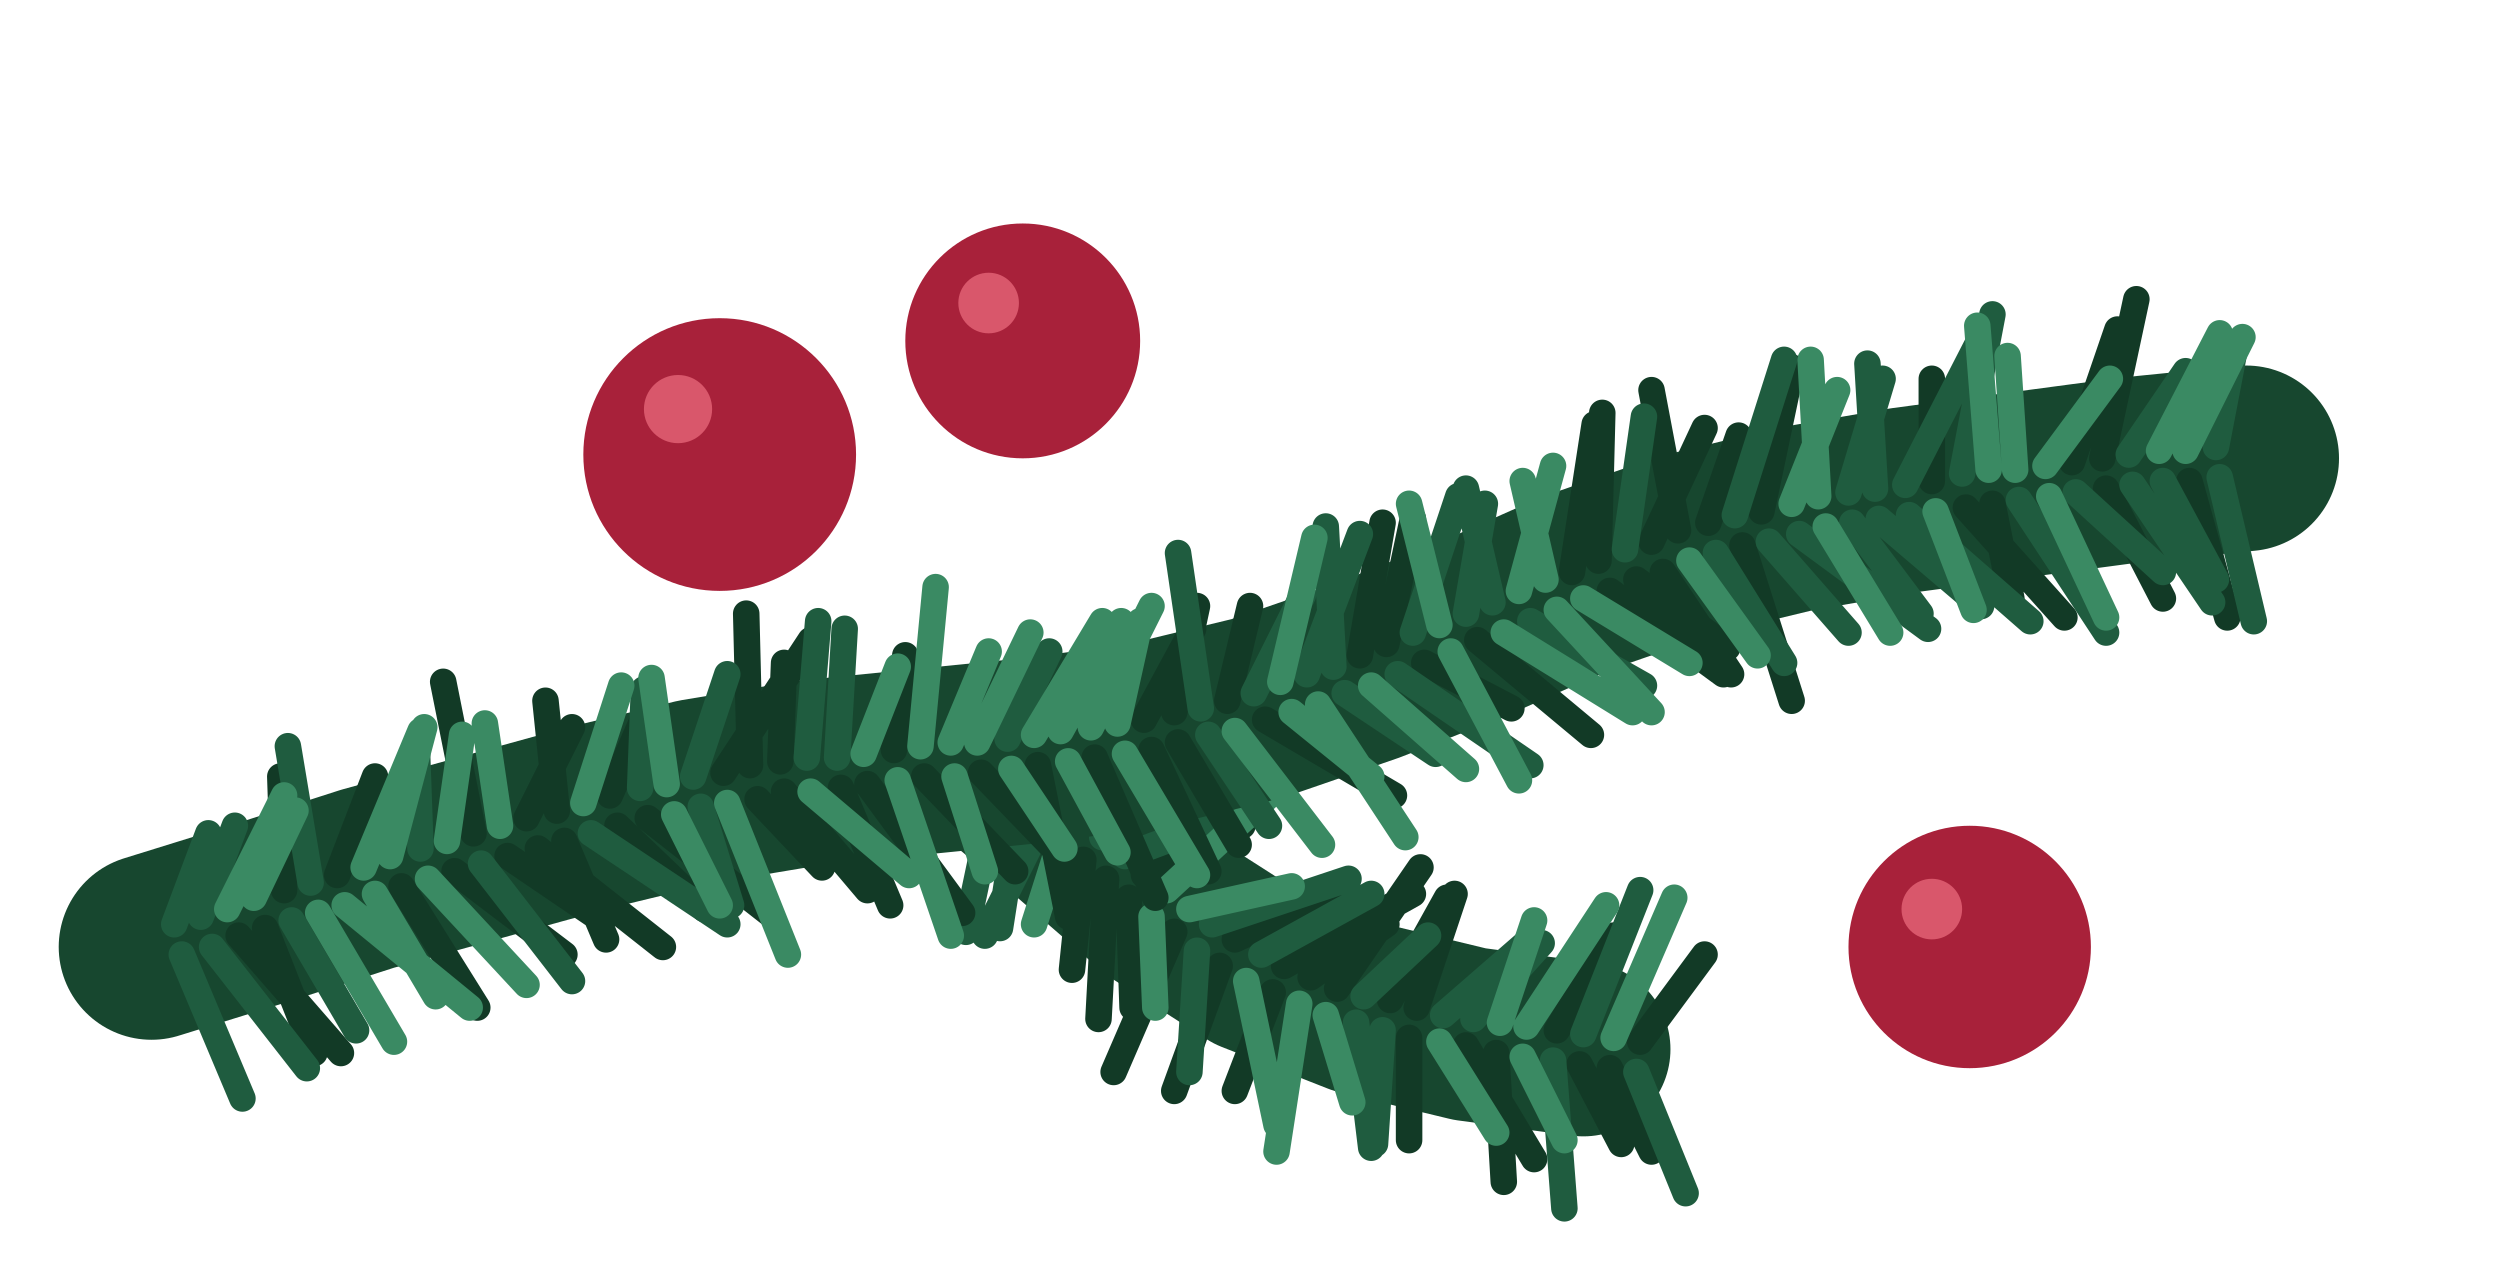
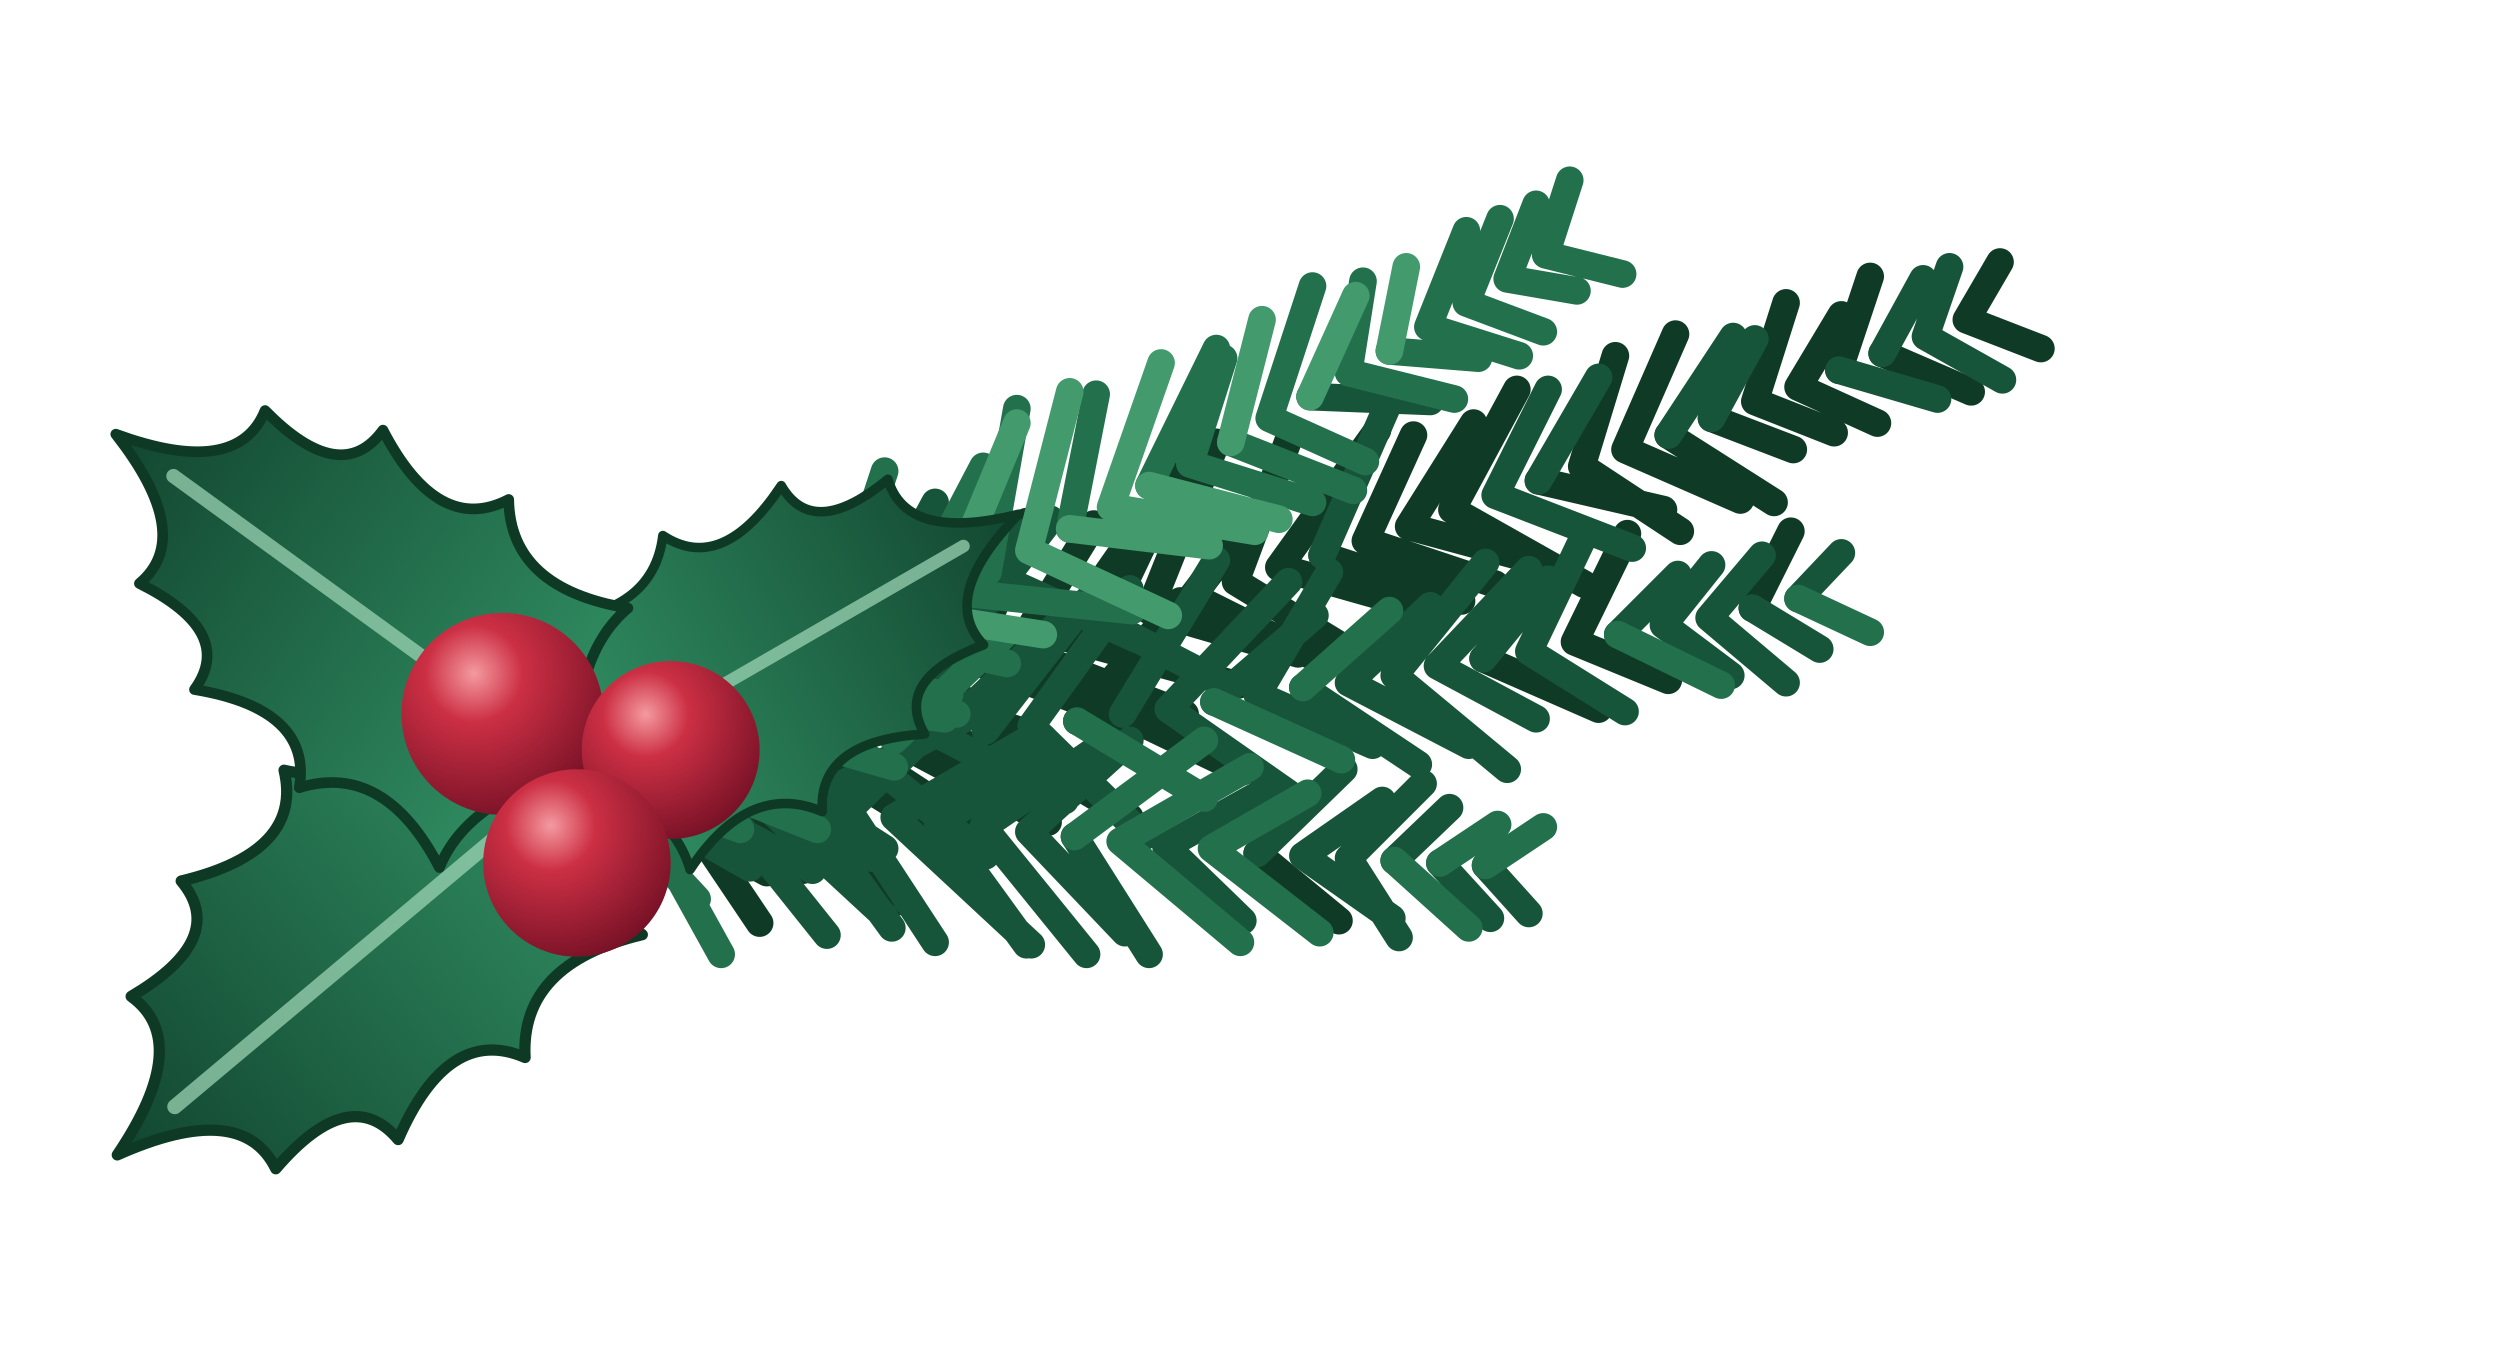
- <svg xmlns="http://www.w3.org/2000/svg" viewBox="0 0 66 34" width="66" height="34">
-   <path d="M26 20L28.3 21.9L30.6 23.9L33.1 25.5L35.9 26.6L38.8 27.3L41.8 27.7" fill="none" stroke="#17472F" stroke-width="4.6" stroke-linecap="round" stroke-linejoin="round" />
-   <path d="M28 21.2l2.3 -1.7M28.6 22.7l-0.3 2.9M29.2 23.2l-0.2 3.7M29.8 23.7l0.1 2.9M30.2 23.1l2.6 -1.3M31 24.6l-1.6 3.7M32.2 25.5l-1.2 3.3M32.6 24.8l2.6 -1.2M33.6 26.2l-1 2.6M33.9 25.5l3.4 -1.9M34.6 25.8l2 -1.4M35.3 26.1l2.2 -3.2M36.7 26.4l1.5 -2.7M37.2 27.4l0 2.7M37.4 26.6l1 -3M38.7 27.6l1.8 3M39.5 27.8l0.2 3.4M41.1 27.2l1.5 -2.5M41.7 28.1l1.1 2.1M42.5 28.2l1.1 2.2M43.3 27.5l1.7 -2.3" stroke="#123A26" stroke-width="0.7" stroke-linecap="round" />
-   <path d="M26.3 20.8l-0.8 3.8M26.8 20.2l3.2 -0.7M26.9 21.3l-0.5 3.2M27.5 21.7l-1.5 3M29.1 22.1l2.1 -1.5M29.7 22.6l3.2 -1.2M31.6 25.1l-0.2 3.2M32 24.4l3.6 -1.2M33.3 25.2l2.9 -1.6M35.8 27l0.4 3.3M36 26.3l1.7 -1.6M36.5 27.2l-0.2 3M38.1 26.8l2.3 -2M38.9 26.9l1.8 -2M41 28l0.3 3.9M41.8 27.3l1.5 -3.8M43.2 28.3l1.3 3.2" stroke="#1F5C3F" stroke-width="0.7" stroke-linecap="round" />
-   <path d="M27.4 20.7l2.6 -1.1M28 22.2l-0.7 2.2M28.5 21.7l3.1 -1.6M30.4 24.2l0.1 2.4M30.8 23.5l2.7 -2.5M31.4 24l2.7 -0.6M32.9 25.9l0.8 3.8M34.3 26.5l-0.6 3.9M35 26.8l0.7 2.3M38 27.5l1.5 2.4M39.6 27l0.9 -2.7M40.2 27.9l1.1 2.2M40.3 27.1l2.1 -3.2M42.6 27.4l1.6 -3.7" stroke="#3A8A63" stroke-width="0.7" stroke-linecap="round" />
-   <path d="M4 25L6.9 24.1L9.7 23.2L12.6 22.4L15.5 21.6L18.4 20.9L21.4 20.4L24.4 20.1L27.4 19.8L30.3 19.4L33.2 18.7L36.1 17.7L38.9 16.6L41.6 15.4L44.5 14.4L47.4 13.7L50.3 13.2L53.3 12.8L56.3 12.4L59.3 12.1" fill="none" stroke="#17472F" stroke-width="4.9" stroke-linecap="round" stroke-linejoin="round" />
-   <path d="M6.3 24.7l2.7 3.1M7 24.5l1.3 3.3M7.5 23.5l-0.1 -3M8.9 23.1l1 -2.6M10.6 23.4l2 3.2M12 23l2.9 2.2M12.5 22l-0.8 -4M13.4 22.6l2.5 1.7M14.2 22.4l3.3 2.6M13.9 21.6l1.2 -2.4M14.9 22.2l1.1 2.6M14.7 21.4l-0.3 -2.9M16.3 21.8l2.3 2.2M16.1 21l1 -2.3M17.1 21.6l3.2 2.5M19.1 20.4l2.3 -3.5M20 21.1l1.7 1.8M19.8 20.2l-0.1 -4M20.7 20.9l2.2 2.6M20.6 20.1l0.1 -2.6M22.2 20.8l1.3 3.1M22.9 20.7l2.5 3.4M23.6 19.8l0.3 -2.5M24.4 20.5l2.4 2.5M25.9 20.4l2.6 2.7M27.4 20.2l0.8 4M28.9 20l1.6 3.7M30.4 19.8l1.5 3.2M30.2 19l1.3 -2.4M31.1 19.6l1.6 2.7M31 18.8l0.6 -2.8M32.4 18.5l0.6 -2.5M33.4 19l3.4 2M35.9 17.3l0.6 -3.5M36.6 17l0.7 -3.3M37.6 17.5l2.3 1.2M39 16.9l3 2.5M41.5 15.1l0.6 -3.9M42.5 15.6l3 2.2M42.2 14.8l0.1 -3.9M43.2 15.3l2.4 1.8M43.9 15.1l1.8 2.7M43.6 14.3l1.4 -3M44.3 14l-0.7 -3.7M45.1 13.8l0.8 -2.3M46 14.4l1.3 4.1M46.5 13.5l0.8 -3.8M51 12.7l-0 -2.7M51.9 13.4l2.6 2.9M52.6 13.3l0.5 2.5M54.7 12.2l1.2 -3.5M55.6 12.9l1.5 2.9M55.5 12.1l0.9 -4.2M57.8 12.7l1 3.6" stroke="#123A26" stroke-width="0.7" stroke-linecap="round" />
-   <path d="M4.8 25.2l1.6 3.8M4.6 24.4l0.9 -2.4M5.6 25l2.5 3.2M5.3 24.2l0.9 -2.4M7.7 24.3l1.7 2.9M8.2 23.3l-0.6 -3.6M11.1 22.4l-0.1 -2.8M12.7 22.8l2.4 3.1M15.6 22l3.6 2.4M16.9 20.8l0.1 -2.6M18.5 21.3l0.8 2.6M18.3 20.5l0.9 -2.7M21.3 20l0.3 -3.6M22.1 20l0.2 -3.4M26.6 19.5l1.1 -2.3M31.9 19.4l1.6 2.4M31.7 18.7l-0.6 -4.1M33.1 18.3l1.3 -2.6M34.5 17.8l1.4 -3.7M35.5 18.3l2.4 1.6M35.2 17.6l-0.2 -3.7M36.9 17.8l3.5 2.4M37.3 16.7l1.2 -3.6M38.7 16.2l0.5 -2.9M39.4 15.9l-0.7 -3M40.4 16.4l3 1.7M42.9 14.5l0.5 -3.5M45.3 14.6l1.8 2.9M45.8 13.6l1.3 -4.1M46.7 14.3l2.1 2.4M47.5 14.1l3.4 2.5M48.9 13.8l1.8 2.4M48.8 13l0.9 -3M49.6 13.7l2.7 2.3M49.5 12.9l-0.2 -3.3M50.4 13.6l3.2 2.8M50.3 12.8l1.9 -3.7M51.8 12.5l0.8 -4.2M53.3 13.2l2.3 3.5M54.8 13l2.3 2.1M56.3 12.8l2.1 3.1M56.2 12l1.5 -2.2M57.1 12.7l1.4 2.6M58.6 12.6l0.9 3.8M58.5 11.8l0.5 -2.6" stroke="#1F5C3F" stroke-width="0.7" stroke-linecap="round" />
-   <path d="M6 24l1.5 -3M6.7 23.7l1.1 -2.3M8.4 24.1l2 3.4M9.1 23.9l3.3 2.7M9.9 23.6l1.6 2.7M9.6 22.9l1.5 -3.6M10.3 22.6l0.9 -3.4M11.3 23.2l2.6 2.8M11.8 22.2l0.4 -2.8M13.2 21.8l-0.4 -2.7M15.4 21.2l1 -3.1M17.8 21.5l1.2 2.4M17.6 20.7l-0.4 -2.8M19.2 21.2l1.6 4M21.4 20.9l2.6 2.2M22.8 19.9l0.9 -2.3M23.7 20.6l1.4 4.1M24.3 19.7l0.4 -4.2M25.2 20.5l0.8 2.5M25.1 19.6l1 -2.4M25.8 19.6l1.4 -2.9M26.7 20.3l1.4 2.1M27.3 19.4l1.8 -3M28.2 20.1l1.3 2.4M28 19.3l1.6 -2.9M28.8 19.2l1.6 -3.2M29.7 19.9l1.9 3.2M29.5 19.1l0.6 -2.7M32.6 19.3l2.3 3M34.1 18.8l2.1 1.7M33.8 18l0.9 -3.8M34.8 18.6l2.3 3.5M36.2 18.1l2.5 2.2M38.3 17.2l1.8 3.4M38 16.5l-0.8 -3.2M39.7 16.7l3.4 2.1M40.1 15.6l0.9 -3.3M41.1 16.1l2.5 2.7M40.8 15.3l-0.6 -2.6M41.8 15.8l2.8 1.7M44.6 14.8l1.8 2.5M47.3 13.3l1.2 -3M48.2 13.9l1.7 2.8M48 13.1l-0.2 -3.6M51.1 13.5l1 2.6M52.5 12.4l-0.3 -3.8M53.2 12.4l-0.2 -3M54.1 13.1l1.5 3.2M54 12.3l1.7 -2.3M57 11.9l1.6 -3.1M57.7 11.9l1.5 -3" stroke="#3A8A63" stroke-width="0.7" stroke-linecap="round" />
-   <circle cx="19" cy="12" r="3.6" fill="#A8213A" />
-   <circle cx="17.9" cy="10.8" r="0.9" fill="#D9576B" />
-   <circle cx="27" cy="9" r="3.1" fill="#A8213A" />
-   <circle cx="26.1" cy="8" r="0.8" fill="#D9576B" />
-   <circle cx="52" cy="25" r="3.2" fill="#A8213A" />
-   <circle cx="51" cy="24" r="0.8" fill="#D9576B" />
+ <svg xmlns="http://www.w3.org/2000/svg" viewBox="0 0 104 56" width="104" height="56">
+   <defs>
+     <radialGradient id="baga" cx=".36" cy=".3" r=".75">
+       <stop offset="0" stop-color="#F49AA0" />
+       <stop offset=".32" stop-color="#CC2F44" />
+       <stop offset="1" stop-color="#761126" />
+     </radialGradient>
+     <radialGradient id="ouro" cx=".35" cy=".3" r=".8">
+       <stop offset="0" stop-color="#FDF3D2" />
+       <stop offset=".45" stop-color="#D6B067" />
+       <stop offset="1" stop-color="#7F5E28" />
+     </radialGradient>
+     <linearGradient id="folha" x1="0" y1="0" x2="1" y2="0">
+       <stop offset="0" stop-color="#318F63" />
+       <stop offset="1" stop-color="#124630" />
+     </linearGradient>
+     <linearGradient id="cetim" x1="0" y1="0" x2="0" y2="1">
+       <stop offset="0" stop-color="#FDF6E8" />
+       <stop offset=".55" stop-color="#ECD9B4" />
+       <stop offset="1" stop-color="#D0B17B" />
+     </linearGradient>
+     <linearGradient id="cetim2" x1="0" y1="0" x2="0" y2="1">
+       <stop offset="0" stop-color="#ECD9B4" />
+       <stop offset="1" stop-color="#BB9960" />
+     </linearGradient>
+   </defs>
+   <path d="M24 32l5.4 -6.2M24 32l7.9 4.3M25.8 31.5l3 -6.3M25.8 31.5l5.4 4M27.7 31.1l5 -6.4M27.7 31.1l7.7 3.9M29.5 30.6l2.5 -6M31.4 30.1l2.8 -6.5M31.4 30.1l6.6 3.6M33.2 29.6l4.8 -6.9M33.2 29.6l7 4.6M35 29.1l7 2.5M36.9 28.6l6.5 2.1M38.7 28.1l6.1 4.4M40.5 27.5l2.2 -5.8M40.5 27.5l7.1 2.7M42.3 27l3.2 -5.2M42.3 27l7 2.7M44.2 26.5l3.5 -5M44.2 26.5l7.3 2M46 25.9l2.9 -6.1M47.8 25.4l2.8 -7M47.8 25.4l6.2 1.8M49.6 24.8l3.3 -4.3M49.6 24.8l5 2.5M51.4 24.2l2.2 -5.9M51.4 24.2l4.6 2.8M53.2 23.6l4.1 -5.7M53.2 23.6l5.3 1.5M55 23.1l5.8 1.9M56.8 22.5l2 -4.4M56.8 22.5l5.4 1.8M58.6 21.9l2.7 -4.3M58.6 21.9l4.8 1.3M60.4 21.2l2.7 -5M60.4 21.2l5.5 3.1M64 20l5.2 1.2M65.8 19.4l1.4 -4.6M65.8 19.4l4.1 2.7M67.6 18.7l2.1 -4.8M67.6 18.7l4.8 2.1M69.4 18.1l4.4 2.8M71.2 17.4l3.4 1.3M73 16.7l1.3 -4.1M73 16.7l3.3 1.3M74.8 16.1l1.8 -3M74.8 16.1l3.3 1.5M76.5 15.4l1.3 -3.9M78.3 14.7l3.7 1.6M81.8 13.3l1.4 -2.4M81.8 13.3l3.1 1.2M27.8 31.7l5.6 4.5M31.6 31.4l5.9 6.1M33.5 31.2l6.6 4.1M35.4 31l5.3 -5.1M37.2 30.8l6.4 3.4M41 30.4l6 3.6M44.8 30l4.3 -5M46.7 29.7l5 2.4M61.7 27.4l4.8 2.1M65.5 26.7l2.2 -4.5M65.5 26.7l3.9 1.6M72.9 25.3l1.6 -3.2M27.7 32.6l3.9 5.8M52.3 35.5l3.4 2.8" stroke="#0F3B26" stroke-width="1.15" stroke-linecap="round" />
+   <path d="M29.5 30.6l7.3 4.7M35 29.1l5.6 -6.2M36.9 28.6l5.2 -6.6M38.7 28.1l5 -6.5M46 25.9l5.2 2.7M55 23.1l2.8 -6.4M62.2 20.6l2.2 -4.4M62.2 20.6l5.7 2.2M64 20l2.5 -4.3M69.4 18.1l2.7 -4.1M71.2 17.4l1.8 -3.3M76.5 15.4l4.1 1.2M78.3 14.7l1.7 -3.1M80.1 14l1 -2.9M80.1 14l3.2 1.8M24 32l5.5 -4.6M24 32l7.2 4.1M25.9 31.9l6.6 -4.9M25.9 31.9l7.9 4.3M29.7 31.6l6.6 4.1M31.6 31.4l5 -4.2M35.4 31l5.6 4.6M39.1 30.6l5.3 -5M39.1 30.6l5.2 2.7M41 30.4l4.2 -5.4M42.9 30.2l4.1 -5.7M42.9 30.2l4.7 4.6M46.7 29.7l3.9 -6.4M48.6 29.5l5 -5.3M48.6 29.5l5 3.5M50.5 29.2l4.2 -3.6M52.3 28.9l3 -5.1M52.3 28.9l4.8 2.1M54.2 28.6l4.8 3.2M56.1 28.4l3.4 -3.2M56.1 28.4l5 2.6M58 28.1l3.8 -4.7M58 28.1l4.7 3.9M59.8 27.7l3.8 -4M59.8 27.7l4.1 2.2M61.7 27.4l2.7 -3.3M63.6 27.1l2.2 -4.6M63.6 27.1l4 2.5M67.3 26.4l2.5 -2.5M69.2 26l2 -2.5M69.2 26l2.8 2.1M71.1 25.7l2.2 -2.6M71.1 25.7l3.2 2.7M72.9 25.3l2.8 1.7M74.8 24.9l1.8 -1.9M27.5 30.4l4.3 -7.1M29.2 29.6l2.8 -6.9M32.6 28l3.5 -6.6M36 26.3l2.9 -5.4M41.1 23.8l6.2 2.8M54.5 16.5l5 0.2M24 32l6.3 -3.7M29.6 32.9l5.8 -4.8M29.6 32.9l4.8 6M31.5 33.2l6 -4.2M31.5 33.2l5.3 4.9M33.4 33.5l6.7 -3.6M33.4 33.5l3.7 5.1M35.3 33.7l4.6 -4.5M35.3 33.7l3.6 5.5M37.2 34l5.5 -3.2M37.2 34l5.7 5.3M39 34.2l4.8 -2.7M39 34.2l3.7 5.1M40.9 34.4l4.8 -3.3M40.9 34.4l4.3 5.3M42.8 34.6l4.2 -3.8M42.8 34.6l4 4.2M44.7 34.8l3.1 4.9M48.5 35.2l4.5 -2.5M48.5 35.2l3.2 3.1M52.3 35.5l3.6 -3.5M54.2 35.6l3.3 -2.3M54.2 35.6l3.7 2.6M56.1 35.7l3.1 -3.1M56.1 35.7l2.1 3.3M58 35.8l2.3 -2.2M59.9 35.9l2.1 2.3M61.8 36l1.8 2" stroke="#17553A" stroke-width="1.15" stroke-linecap="round" />
+   <path d="M27.8 31.7l4 -5.6M29.7 31.6l3.8 -5M33.5 31.2l5.7 -6.1M37.2 30.8l4.7 -4.5M44.8 30l5.3 3.2M50.5 29.2l5.3 2.4M54.2 28.6l3.6 -3.2M67.3 26.4l4.3 2.1M74.8 24.9l3 1.4M24 32l6.8 2.5M25.7 31.2l2.6 -6.3M25.7 31.2l8.3 3.3M27.5 30.4l6.2 3.4M29.2 29.6l8 2.3M30.9 28.8l1.6 -6M30.9 28.8l8.4 1.1M32.6 28l6.9 0.9M34.3 27.2l2.5 -7.6M34.3 27.2l5.5 2.5M36 26.3l5.9 1.3M37.7 25.5l3.2 -6.1M39.4 24.6l7.7 0.8M41.1 23.8l1.2 -6.8M44.5 22l1.1 -5.6M47.8 20.2l2.8 -5.7M49.5 19.3l1.4 -4.4M49.5 19.3l5.1 1.6M51.2 18.4l5.1 2M52.8 17.4l1.8 -5.5M52.8 17.4l4 1.8M56.1 15.5l0.6 -3.8M56.1 15.5l4.4 1.1M57.8 14.6l3.7 0.3M59.4 13.6l1.6 -4M59.4 13.6l3.8 1.2M61 12.6l1.4 -3.5M61 12.6l3.2 1.2M62.7 11.6l1.2 -3.1M62.7 11.6l2.9 0.5M64.3 10.6l1 -3.1M64.3 10.6l3.2 0.8M24 32l5 5.4M25.9 32.3l6.3 -5.6M25.9 32.3l4.1 7.4M27.7 32.6l6.1 -5.4M44.7 34.8l5.4 -4M46.6 35l5.4 -3.1M46.6 35l5 4.2M50.4 35.3l4 -2.3M50.4 35.3l4.5 3.5M58 35.8l3.1 2.8M59.9 35.9l2.4 -1.6M61.8 36l2.4 -1.6" stroke="#23704C" stroke-width="1.15" stroke-linecap="round" />
+   <path d="M24 32l2.2 -6.4M37.7 25.5l5.7 0.9M39.4 24.6l2.9 -7M42.8 22.9l1.7 -6.6M42.8 22.9l5.8 2.7M44.5 22l5.8 0.7M46.2 21.1l2.1 -6M46.2 21.1l6 1M47.8 20.2l5.4 1.4M51.2 18.4l1.3 -5.1M54.5 16.5l1.9 -4.2M57.8 14.6l0.7 -3.5" stroke="#429A6D" stroke-width="1.15" stroke-linecap="round" />
+   <g transform="translate(24 32) rotate(330) scale(0.663)">
+     <path d="M0 0Q4-5 3-9 9-6 12-10 14-6 20-9 20-5 26-6 25-2 32 0 25 2 26 6 20 5 20 9 14 6 12 10 9 6 3 9 4 5 0 0Z" fill="url(#folha)" stroke="#0E3A25" stroke-width=".6" stroke-linejoin="round" />
+     <path d="M2 0H28" stroke="#A3DABB" stroke-width=".8" stroke-opacity=".7" stroke-linecap="round" />
+   </g>
+   <g transform="translate(24 32) rotate(140) scale(0.78)">
+     <path d="M0 0Q4-5 3-9 9-6 12-10 14-6 20-9 20-5 26-6 25-2 32 0 25 2 26 6 20 5 20 9 14 6 12 10 9 6 3 9 4 5 0 0Z" fill="url(#folha)" stroke="#0E3A25" stroke-width=".6" stroke-linejoin="round" />
+     <path d="M2 0H28" stroke="#A3DABB" stroke-width=".8" stroke-opacity=".7" stroke-linecap="round" />
+   </g>
+   <g transform="translate(24 32) rotate(216) scale(0.741)">
+     <path d="M0 0Q4-5 3-9 9-6 12-10 14-6 20-9 20-5 26-6 25-2 32 0 25 2 26 6 20 5 20 9 14 6 12 10 9 6 3 9 4 5 0 0Z" fill="url(#folha)" stroke="#0E3A25" stroke-width=".6" stroke-linejoin="round" />
+     <path d="M2 0H28" stroke="#A3DABB" stroke-width=".8" stroke-opacity=".7" stroke-linecap="round" />
+   </g>
+   <circle cx="20.9" cy="29.7" r="4.2" fill="url(#baga)" />
+   <circle cx="27.9" cy="31.2" r="3.7" fill="url(#baga)" />
+   <circle cx="24" cy="35.9" r="3.9" fill="url(#baga)" />
</svg>
